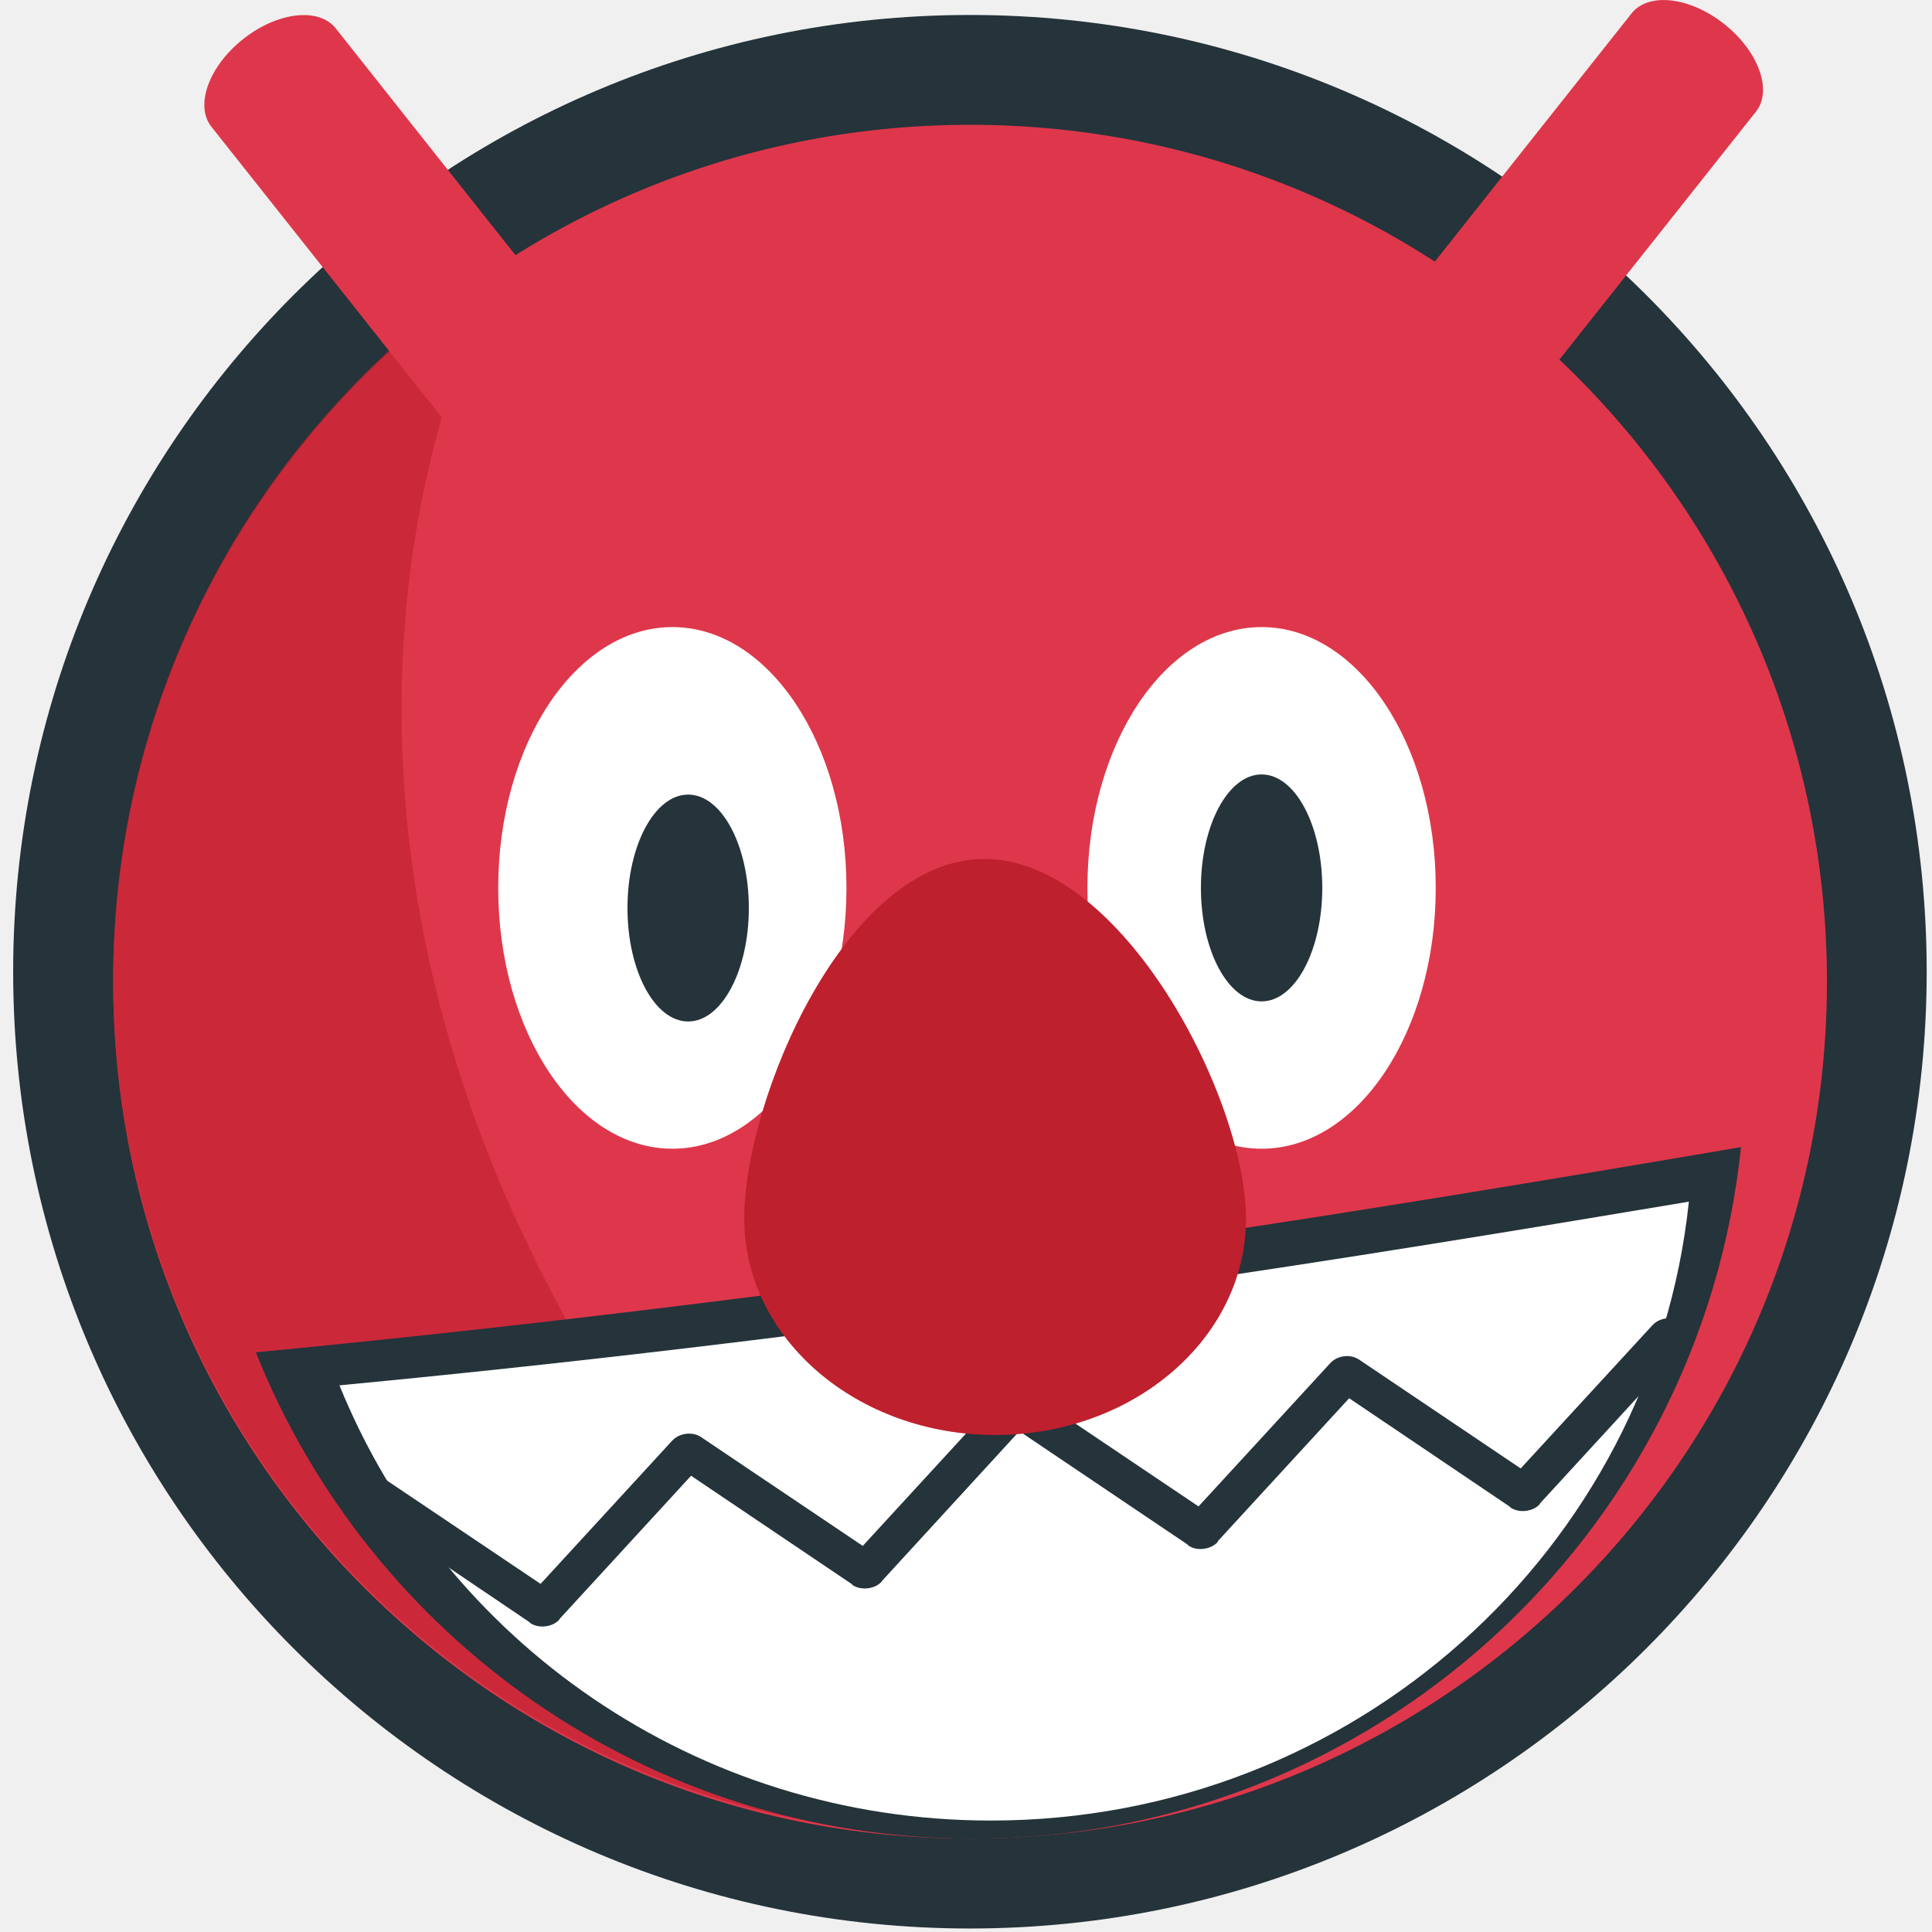
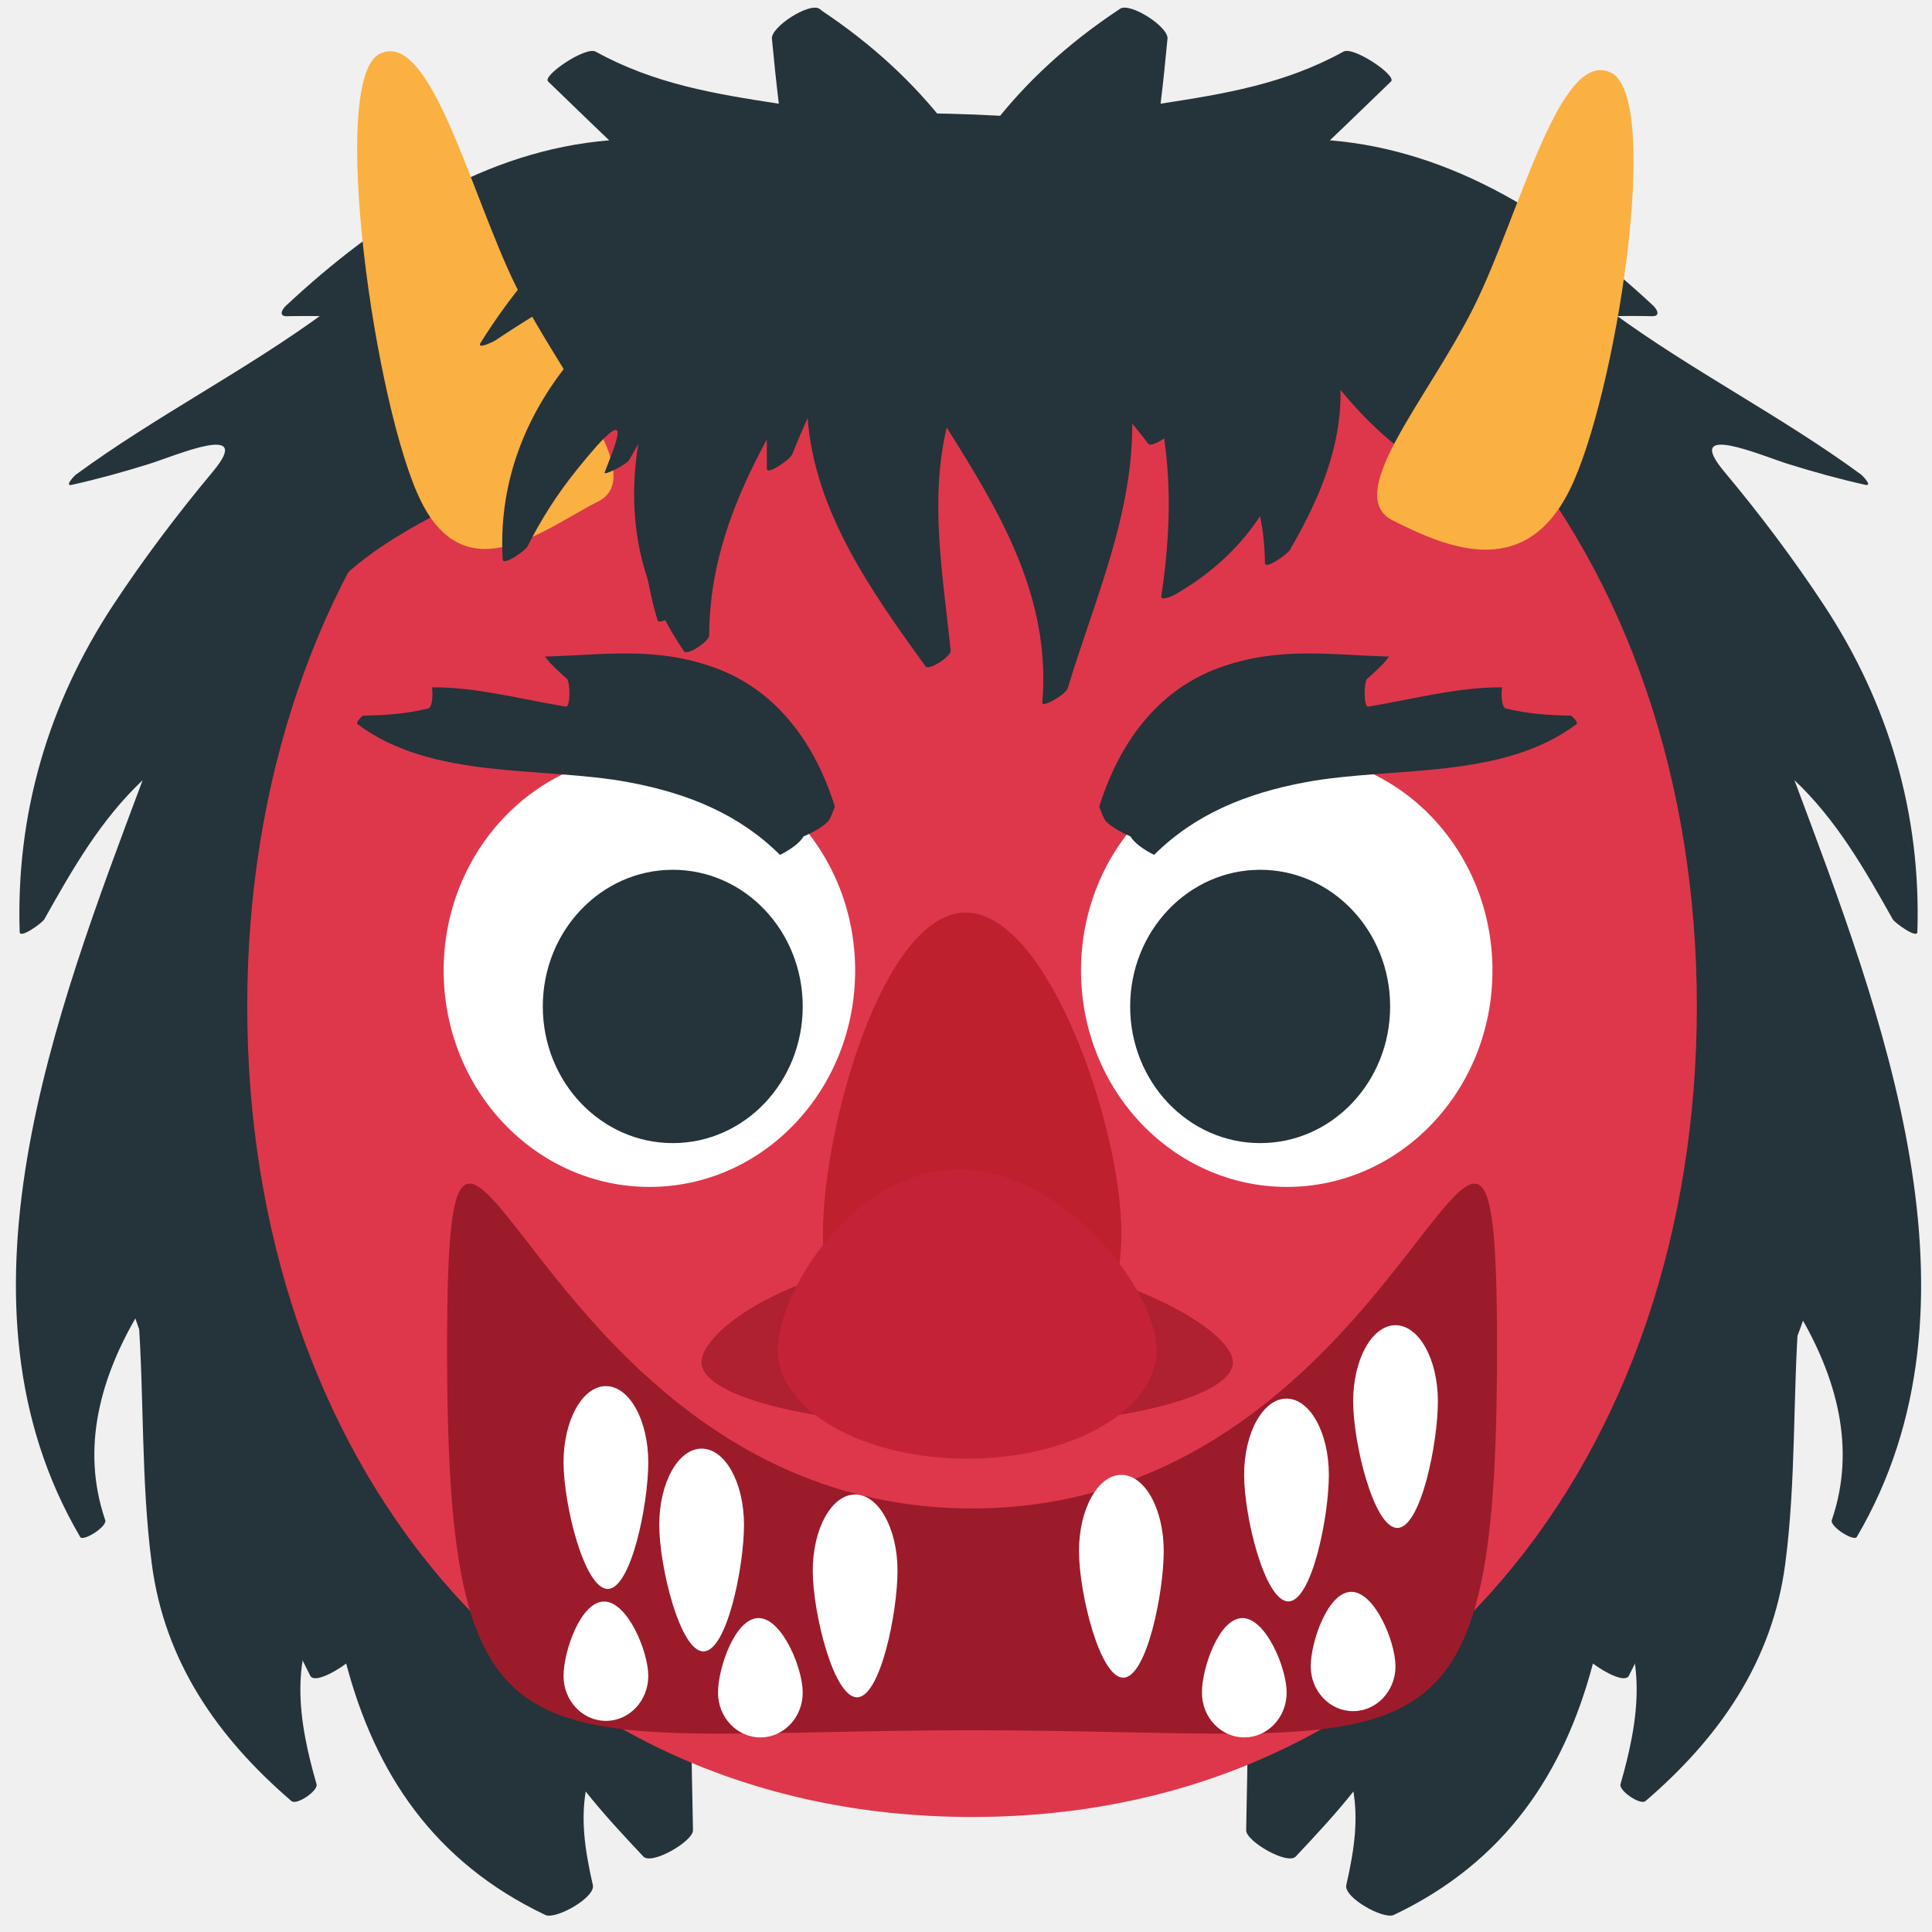
<svg xmlns="http://www.w3.org/2000/svg" viewBox="0 0 64 64" enable-background="new 0 0 64 64">
-   <circle fill="#25333a" cx="32.13" cy="32.19" r="31.694" />
-   <path fill="#de374b" d="m60.52 32.52c0 15.676-12.705 28.386-28.385 28.386-15.682 0-28.386-12.71-28.386-28.386 0-15.678 12.704-28.386 28.386-28.386 15.679 0 28.385 12.708 28.385 28.386" />
+   <g fill="#25333a">
+     <path d="m13.612 43.37c.251-.123.541-.373.5-.514-1.589-5.547-2-11.191-2.01-16.936-.001-5.173 2.97-10.562 1.908-15.659-.009-.042-2.587-.017-2.776.079.348-.302-.194-.195-.472.009-2.652 1.943-5.597 3.431-8.25 5.375-.043.031-.394.395-.133.337.867-.194 1.704-.425 2.554-.69.864-.268 3.521-1.427 2.121.249-1.182 1.417-2.289 2.883-3.304 4.422-2.152 3.266-3.225 6.922-3.098 10.832.008.237.752-.305.816-.422.945-1.683 1.865-3.292 3.257-4.607-2.892 7.728-6.62 17.317-2.068 25.07.095.162.903-.346.829-.559-.824-2.402-.143-4.758 1.091-6.842.203 2.76.091 5.537.45 8.281.424 3.252 2.188 5.773 4.63 7.869.171.146.891-.346.829-.559-.592-2.061-.973-4.316.408-6.17 2.23-.125 3.14 1.627 3.383 3.563.025.207.822-.26.84-.477.359-4.378.663-8.769-1.505-12.65" />
+     <path d="m49.05 56.02c.018.217.814.684.84.477.244-1.936 1.152-3.688 3.383-3.563 1.381 1.854 1 4.109.408 6.17-.063.213.658.705.828.559 2.441-2.096 4.207-4.617 4.631-7.869.359-2.744.246-5.521.451-8.281 1.232 2.084 1.914 4.439 1.09 6.842-.074.213.734.721.828.559 4.553-7.752.824-17.342-2.066-25.07 1.391 1.316 2.311 2.925 3.256 4.607.064.117.809.659.816.422.127-3.91-.945-7.566-3.098-10.832-1.014-1.539-2.121-3.01-3.303-4.422-1.4-1.676 1.256-.517 2.121-.249.85.265 1.686.496 2.553.69.262.058-.09-.306-.133-.337-2.652-1.944-5.598-3.432-8.25-5.375-.277-.204-.818-.311-.471-.009-.191-.095-.371-.151-.379-.108-1.063 5.097-.48 10.516-.49 15.689-.001 5.744-.42 11.389-2.01 16.936-.041.141.25.391.5.514-2.167 3.878-1.863 8.269-1.505 12.649" />
+     <path d="m27.21.339c0 0 0-.002 0-.002-0 0-.002 0-.002 0-.021-.014-.041-.031-.063-.045-.339-.223-1.611.601-1.574.99.068.726.142 1.441.229 2.154-2.099-.324-4.106-.644-6.07-1.726-.331-.182-1.775.796-1.573.989.679.652 1.347 1.307 2.024 1.95-4.095.337-7.617 2.598-10.705 5.475-.143.132-.252.358.031.351.326-.008 3.728-.064 3.198.359-1.217.972-2.339 1.976-3.44 3.071-2.174 2.159-3.715 4.806-4.829 7.634-.134.338 1.108-.259 1.17-.301 3.534-2.281.979 1.316.371 3.354-.94 3.152-2.076 6.106-3.697 8.982-.195.35.312.205.476.145 3.541-1.34 1.367 3.941 1.228 6.127-.155 2.438.584 4.646 1.878 6.678.154.242.766-.082 1.188-.393.332 3.359 1.649 6.25 3.227 9.379.119.238.746-.072 1.191-.402.959 3.625 2.9 6.57 6.598 8.328.341.162 1.668-.58 1.573-.99-.298-1.295-.382-2.197-.237-3.1.59.744 1.23 1.43 1.91 2.154.274.293 1.648-.504 1.644-.869-.044-3.303-.328-6.326 1.343-9.102.44-.172 1.045-.574 1.127-.727 1.633-2.969 3.225-5.883 4.441-9.01.475-.188 1.096-.649 1.129-.861 2-12.955 9.814-31.551-3.791-40.588" />
+     <path d="m33.24 40.93c.034.212.654.674 1.13.861 1.218 3.131 2.808 6.05 4.44 9.01.082.152.688.555 1.127.727 1.672 2.775 1.387 5.799 1.344 9.102-.006.365 1.369 1.162 1.643.869.68-.725 1.32-1.41 1.91-2.154.145.902.061 1.805-.236 3.1-.096.41 1.232 1.152 1.574.99 3.695-1.758 5.637-4.703 6.596-8.328.445.33 1.072.641 1.191.402 1.578-3.129 2.895-6.02 3.229-9.379.422.311 1.031.635 1.186.393 1.295-2.031 2.033-4.24 1.879-6.678-.141-2.186-2.314-7.467 1.229-6.127.162.061.67.205.475-.145-1.621-2.875-2.758-5.83-3.697-8.982-.609-2.038-3.164-5.636.371-3.354.061.042 1.303.639 1.17.301-1.115-2.828-2.656-5.475-4.83-7.634-1.102-1.096-2.223-2.099-3.439-3.071-.529-.423 2.871-.367 3.197-.359.283.008.174-.219.033-.351-3.09-2.877-6.611-5.138-10.707-5.475.678-.644 1.346-1.298 2.025-1.95.201-.193-1.242-1.171-1.574-.989-1.959 1.082-3.967 1.402-6.06 1.726.088-.713.16-1.429.229-2.154.037-.39-1.234-1.213-1.574-.99-.021.014-.041.031-.062.045 0 0-0 0-.002 0 0 0 0 0 0 0-13.609 9.04-5.795 27.632-3.793 40.59" />
+   </g>
+   <path fill="#de374b" d="m56.21 33.34c0 14.826-9.18 26.85-24.01 26.85-14.833 0-24.01-12.02-24.01-26.85 0-14.83 9.178-26.85 24.01-26.85 14.829 0 24.01 12.02 24.01 26.85" />
+   <path fill="#fff" d="m49.44 32.15c0 3.961-3.047 7.168-6.811 7.168-3.768 0-6.819-3.207-6.819-7.168 0-3.958 3.052-7.167 6.819-7.167 3.765 0 6.811 3.21 6.811 7.167" />
+   <path fill="#af2031" d="m23.24 45.13c0-1.17 3.563-3.527 8.423-3.527 4.861 0 9.178 2.355 9.178 3.527s-3.943 2.121-8.799 2.121c-4.859 0-8.802-.949-8.802-2.121" />
+   <path fill="#fff" d="m28.328 32.15c0 3.961-3.047 7.168-6.812 7.168-3.767 0-6.819-3.207-6.819-7.168 0-3.958 3.053-7.167 6.819-7.167 3.765 0 6.812 3.21 6.812 7.167" />
+   <g fill="#25333a">
+     <path d="m26.591 33.34c0 2.502-1.924 4.527-4.303 4.527s-4.307-2.025-4.307-4.527c0-2.5 1.928-4.527 4.307-4.527s4.303 2.026 4.303 4.527" />
+     <path d="m46.05 33.34c0 2.502-1.926 4.527-4.303 4.527-2.381 0-4.309-2.025-4.309-4.527 0-2.5 1.928-4.527 4.309-4.527 2.377-0 4.303 2.026 4.303 4.527" />
+   </g>
+   <path fill="#be202e" d="m27.26 40.861c0-3.529 2-10.631 4.731-10.631 2.731 0 5.157 7.102 5.157 10.631 0 3.533-2.216 6.395-4.944 6.395-2.731 0-4.944-2.861-4.944-6.395" />
+   <path fill="#c42337" d="m25.769 44.723c0-1.984 2.541-5.98 6-5.98 3.466 0 6.545 3.996 6.545 5.98 0 1.988-2.813 3.598-6.274 3.598-3.466-0-6.275-1.61-6.275-3.598" />
+   <path fill="#9b1b2b" d="m32.2 49.969c14.826 0 17.391-20.14 17.391-5.311 0 14.832-2.564 12.66-17.391 12.66-14.828 0-17.39 2.172-17.39-12.66 0-14.83 2.562 5.311 17.39 5.311" />
  <g fill="#fff">
-     <path d="m28.04 29.413c0 4.774-2.579 8.64-5.765 8.64-3.188 0-5.771-3.865-5.771-8.64 0-4.771 2.583-8.64 5.771-8.64 3.186 0 5.765 3.87 5.765 8.64" />
-     <path d="m47.561 29.413c0 4.774-2.583 8.64-5.768 8.64-3.188 0-5.771-3.865-5.771-8.64 0-4.771 2.583-8.64 5.771-8.64 3.185 0 5.768 3.87 5.768 8.64" />
+     <path d="m21.475 48.44c0 1.393-.569 4.195-1.343 4.195-.775 0-1.464-2.803-1.464-4.195 0-1.395.629-2.523 1.403-2.523.776 0 1.404 1.129 1.404 2.523" />
+     <path d="m24.646 50.51c0 1.393-.567 4.195-1.344 4.195-.773 0-1.463-2.803-1.463-4.195 0-1.395.629-2.523 1.404-2.523.775-0 1.403 1.128 1.403 2.523" />
+     <path d="m44.02 48.854c0 1.391-.566 4.195-1.342 4.195-.777 0-1.465-2.805-1.465-4.195 0-1.396.629-2.523 1.404-2.523s1.403 1.126 1.403 2.523" />
+     <path d="m47.632 46.42c0 1.393-.568 4.195-1.344 4.195s-1.463-2.803-1.463-4.195c0-1.395.629-2.521 1.402-2.521.776-0 1.405 1.126 1.405 2.521" />
+     <path d="m29.731 52.03c0 1.393-.568 4.195-1.342 4.195-.775 0-1.465-2.803-1.465-4.195 0-1.396.629-2.523 1.404-2.523.776 0 1.403 1.127 1.403 2.523" />
+     <path d="m23.785 56.07c0-.82.567-2.469 1.343-2.469s1.463 1.648 1.463 2.469-.628 1.484-1.402 1.484c-.776 0-1.404-.663-1.404-1.484" />
+     <path d="m18.668 55.52c0-.818.567-2.467 1.343-2.467s1.464 1.648 1.464 2.467c0 .822-.63 1.486-1.403 1.486-.776 0-1.404-.664-1.404-1.486" />
+     <path d="m39.815 56.07c0-.82.568-2.469 1.342-2.469.775 0 1.465 1.648 1.465 2.469s-.629 1.484-1.404 1.484c-.774 0-1.403-.663-1.403-1.484" />
+     <path d="m43.42 55.2c0-.818.568-2.469 1.344-2.469s1.463 1.65 1.463 2.469c0 .82-.629 1.484-1.402 1.484-.776 0-1.405-.663-1.405-1.484" />
+     <path d="m38.55 51.38c0 1.393-.568 4.195-1.342 4.195-.775 0-1.465-2.803-1.465-4.195 0-1.395.629-2.523 1.404-2.523.774-0 1.403 1.128 1.403 2.523" />
  </g>
  <g fill="#25333a">
-     <ellipse cx="41.792" cy="29.413" rx="2.01" ry="3.759" />
-     <ellipse cx="22.796" cy="30.08" rx="2.01" ry="3.758" />
+     <path d="m23.677 22.12c-1.969-.717-3.689-.421-5.627-.371.065.079.132.158.197.237.17.165.334.33.527.494.118.1.129.954-.032.928-1.535-.256-2.954-.647-4.432-.64.04.272.003.67-.12.7-.738.18-1.442.229-2.168.238-.119.102-.197.196-.195.27 2.48 1.874 6.119 1.402 8.99 1.935 2.01.374 3.684 1.08 5.02 2.407.337-.162.668-.403.782-.61.374-.16.773-.399.863-.572.074-.144.121-.278.174-.415-.63-2.02-1.871-3.835-3.974-4.601" />
+     <path d="m40.39 22.12c1.969-.717 3.691-.421 5.627-.371-.064.079-.131.158-.195.237-.17.165-.334.33-.529.494-.117.1-.129.954.033.928 1.535-.256 2.953-.647 4.432-.64-.041.272-.004.67.119.7.738.18 1.443.229 2.17.238.119.102.195.196.193.27-2.479 1.874-6.119 1.402-8.988 1.935-2.01.374-3.684 1.08-5.02 2.407-.336-.162-.668-.403-.783-.61-.373-.16-.771-.399-.862-.572-.074-.144-.12-.278-.173-.415.629-2.02 1.868-3.835 3.972-4.601" />
+     <path d="m53.58 14.604c-3.85-4.533-8.424-7.646-14.361-8.593-6.218-.991-12.759.322-18.955.92-.06-.079-.804.255-.936.439-1.564 2.179-3.44 4.136-5.57 5.769-.629.482.076.36.422.1 2.432-1.432 3.051-1.571 1.854-.422-.05.053-.101.104-.151.156-3.395 1.43-6.541 4.841-6.985 8.392-.03.244.868-.315.952-.449 2.029-3.216 5.405-4.05 8.447-5.878.689-.414 1.403-.839 2.01-1.371.089-.078.164-.145.239-.213-.042.124-.101.3-.198.563-.055.15.293.027.318.015.504-.23 1.01-.456 1.447-.795-1.033 2.249-1.029 4.999-.329 7.317.051.168.981-.334.977-.56-.069-3.21 1.597-6.06 3.779-8.316.003.017.007.033.001.05.013.257.917-.305.981-.513.107-.345.229-.683.348-1.02.848.569 1.604 1.204 2.398 1.866.228.19.9-.345.977-.56.172-.493.313-.957.422-1.427.457.679.828 1.388 1.178 2.177.109.247.912-.418.977-.56 1.627-2.168 2.137-2.687 1.529-1.554-.135.266.334.06.414.018.324-.165.574-.28.8-.42 2.257 2.772 2.427 6.591 1.905 10.01-.027.187.4-.019.443-.044 2.473-1.408 3.955-3.719 3.916-6.358.135.113.268.225.418.341.203.155.967-.321.977-.559.008-.15.008-.285.012-.426 1.695 2.164 3.852 3.73 6.783 3.97.164.014 1.094-.419.93-.632-.537-.699-1.104-1.371-1.668-2.046.75.476 1.496.956 2.359 1.247.183.062 1.076-.461.929-.632" />
  </g>
-   <g opacity=".6">
-     <path fill="#be202e" d="m17.258 40.749c-5.03-10.793-5.255-22.409-.708-32.01-7.706 5.075-12.802 13.794-12.802 23.713 0 15.677 12.704 28.385 28.386 28.385.28 0 .553-.035.831-.041-6.507-5.477-11.992-12.07-15.707-20.05" />
+   <g fill="#fbb042">
+     <path d="m48.825 10.163c1.525-3.062 2.842-8.602 4.545-7.753 1.705.849.148 10.765-1.375 13.826-1.527 3.064-4.146 1.856-5.85 1.01-1.703-.849 1.153-4.02 2.68-7.082" />
+     <path d="m17.12 9.538c-1.525-3.062-2.842-8.602-4.545-7.753-1.705.849-.149 11.765 1.375 14.827 1.527 3.064 4.146.856 5.85.009 1.702-.85-1.153-4.02-2.68-7.083" />
  </g>
-   <path fill="#25333a" d="m38.434 41.1c-9.967 1.464-19.95 2.737-29.959 3.698 3.768 9.434 12.972 16.11 23.751 16.11 13.227 0 24.11-10.04 25.447-22.909-6.405 1.091-12.813 2.157-19.239 3.101" />
-   <path fill="#fff" d="m38.465 42.58c-9.06 1.312-18.13 2.448-27.22 3.311 3.423 8.441 11.785 14.417 21.581 14.417 12.02 0 21.906-8.984 23.12-20.501-5.818.975-11.642 1.928-17.481 2.773" />
-   <g fill="#25333a">
-     <path d="m33.5 47.23l5.831 3.929c.006.001.02.023.037.039.146.1.321.131.5.109.176-.021.347-.092.466-.224.013-.018.013-.031.022-.045l4.337-4.72 5.31 3.585c.016.008.018.023.037.039.151.097.331.128.498.108.183-.021.356-.093.469-.224.001-.02.018-.035.029-.047l4.753-5.175c.241-.261.199-.623-.097-.817-.286-.195-.715-.145-.952.112l-4.365 4.745-5.347-3.601c-.145-.101-.325-.136-.498-.116-.18.023-.343.097-.462.228l-4.365 4.747-5.352-3.601c-.29-.194-.715-.146-.944.11-.236.258-.195.619.093.819" />
-     <path d="m11.705 49.793l5.819 3.932c.018.008.029.023.037.039.152.1.329.131.514.109.169-.02.341-.094.454-.222.001-.02.02-.035.031-.047l4.333-4.718 5.312 3.581c.018.001.018.023.035.039.148.099.339.128.506.108.179-.021.342-.091.461-.222.013-.02.019-.035.033-.047l4.749-5.177c.233-.257.193-.621-.097-.815-.282-.197-.705-.146-.95.11l-4.362 4.747-5.351-3.601c-.144-.098-.321-.134-.502-.112-.167.019-.337.097-.459.226l-4.36 4.745-5.354-3.601c-.286-.197-.71-.146-.946.11-.244.257-.199.622.097.816" />
-   </g>
-   <path fill="#be202e" d="m24.654 40.37c0-3.955 3.365-11.916 7.953-11.916 4.592 0 8.669 7.96 8.669 11.916 0 3.961-3.724 7.166-8.311 7.166-4.59 0-8.311-3.205-8.311-7.166" />
-   <g fill="#de374b">
-     <path d="m49.938 14.08c-.557.705-1.931.545-3.069-.356l0 0c-1.133-.901-1.604-2.201-1.045-2.906l8.226-10.377c.559-.705 1.933-.545 3.069.357l0 0c1.137.9 1.606 2.204 1.047 2.904l-8.228 10.378" />
-     <path d="m15.231 14.578c.555.707 1.931.543 3.069-.356l0 0c1.133-.899 1.604-2.202 1.045-2.904l-8.224-10.379c-.559-.705-1.933-.545-3.069.357l0 0c-1.137.901-1.606 2.204-1.048 2.904l8.227 10.378" />
-   </g>
+   <path fill="#25333a" d="m26.827 3.75c-.228 0-.603.375-.717.527-.135.005-.271.008-.408.012-.281.008-.564.016-.848.016-.122 0-.334-.035-.379.001 0-.059-.052-.089-.164-.043-.125.049-.41.179-.573.334-3.323 1.309-5.927 3.735-7.813 6.752-.158.254.433-.038.476-.067 1.488-.998 5.408-3.466 2.699-.25-.238.281.191.138.313.07.195-.109.389-.217.582-.324-2.15 2.01-3.525 4.669-3.342 7.752.014.235.753-.296.816-.422.473-.928.963-1.701 1.623-2.527 2.121-2.647 1.213-.682.936.074-.043.115.719-.256.816-.422.105-.175.2-.355.302-.532-.394 2.405.019 4.704 1.512 6.87.118.171.835-.341.835-.518.007-2.398.816-4.47 1.91-6.498v.976c0 .224.775-.312.84-.478.159-.407.336-.806.511-1.206.229 3.08 2.093 5.721 3.904 8.224.118.163.854-.338.835-.518-.258-2.495-.707-4.967-.132-7.389 1.776 2.818 3.458 5.623 3.167 9.116-.016.18.778-.274.84-.478.9-2.955 2.156-5.732 2.139-8.771.178.219.357.437.525.664.123.165.846-.339.836-.519-.031-.564-.051-1.048-.119-1.522 1.924 1.469 3.131 3.331 3.154 6 .002.236.75-.308.816-.422 1.275-2.176 2.023-4.302 1.541-6.6.621.646 1.109 1.396 1.646 2.187.121.176.869-.352.83-.558-1.862-9.918-11.796-9.52-19.909-9.52" />
</svg>
